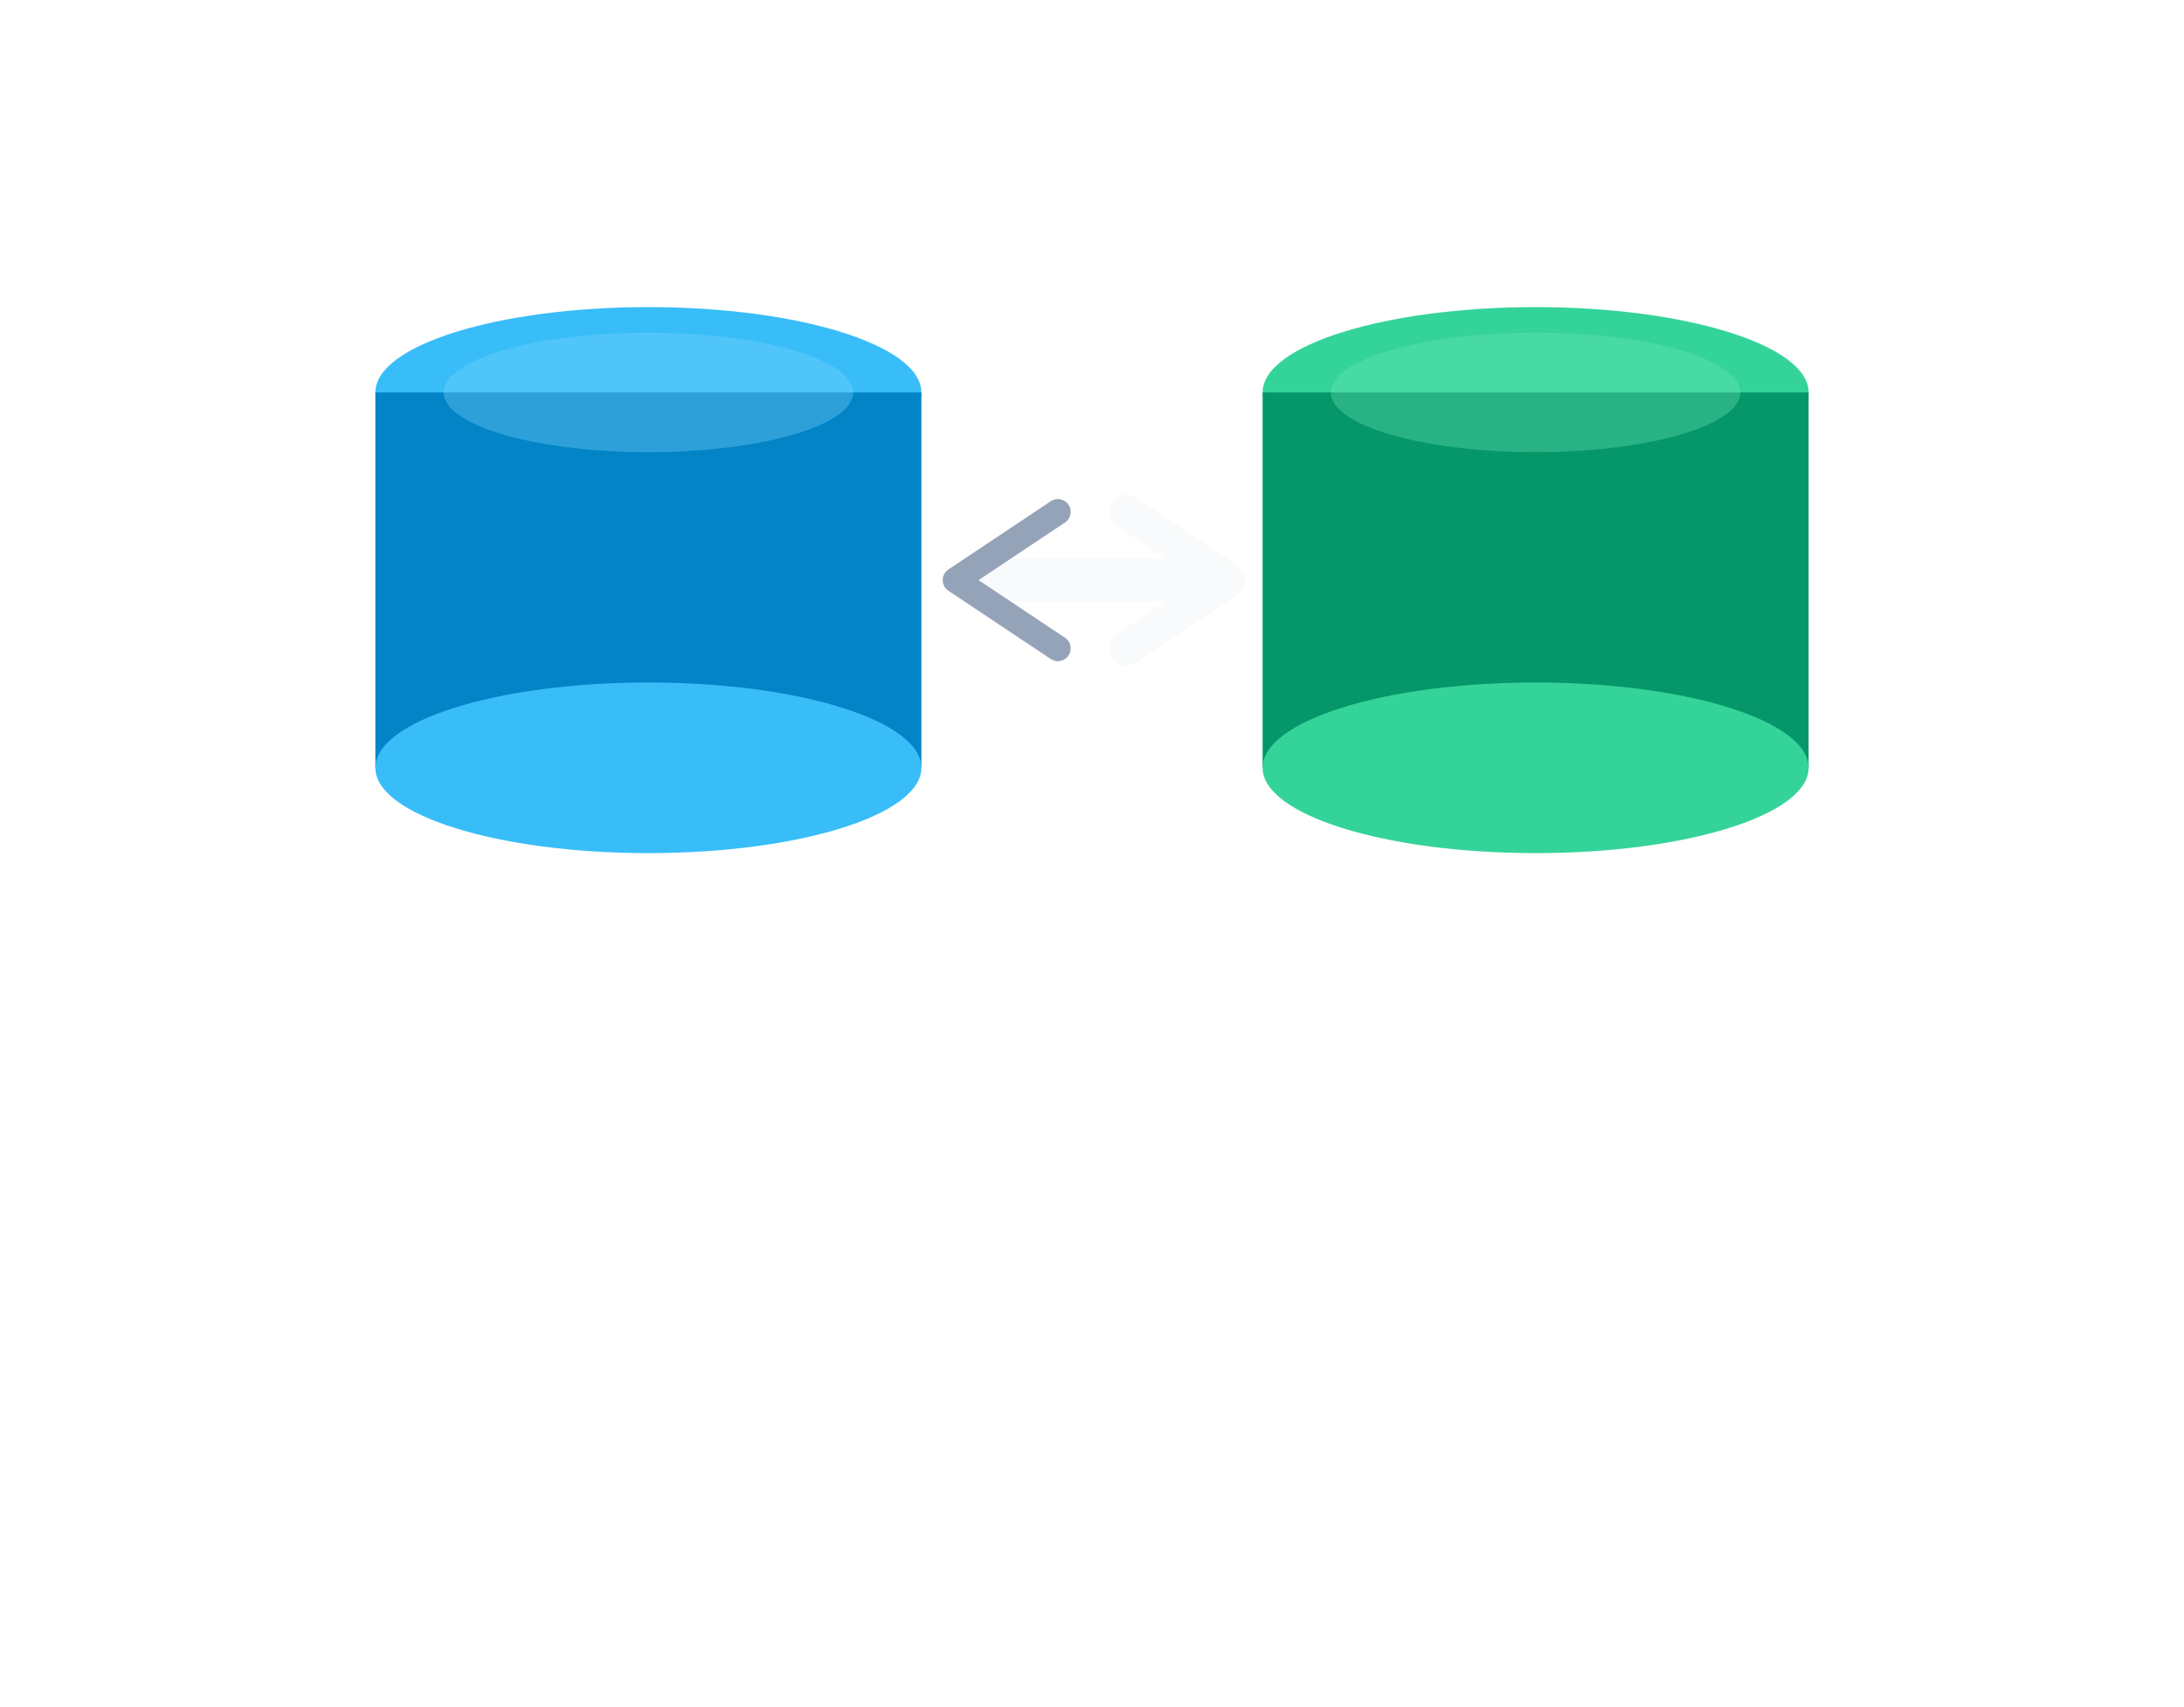
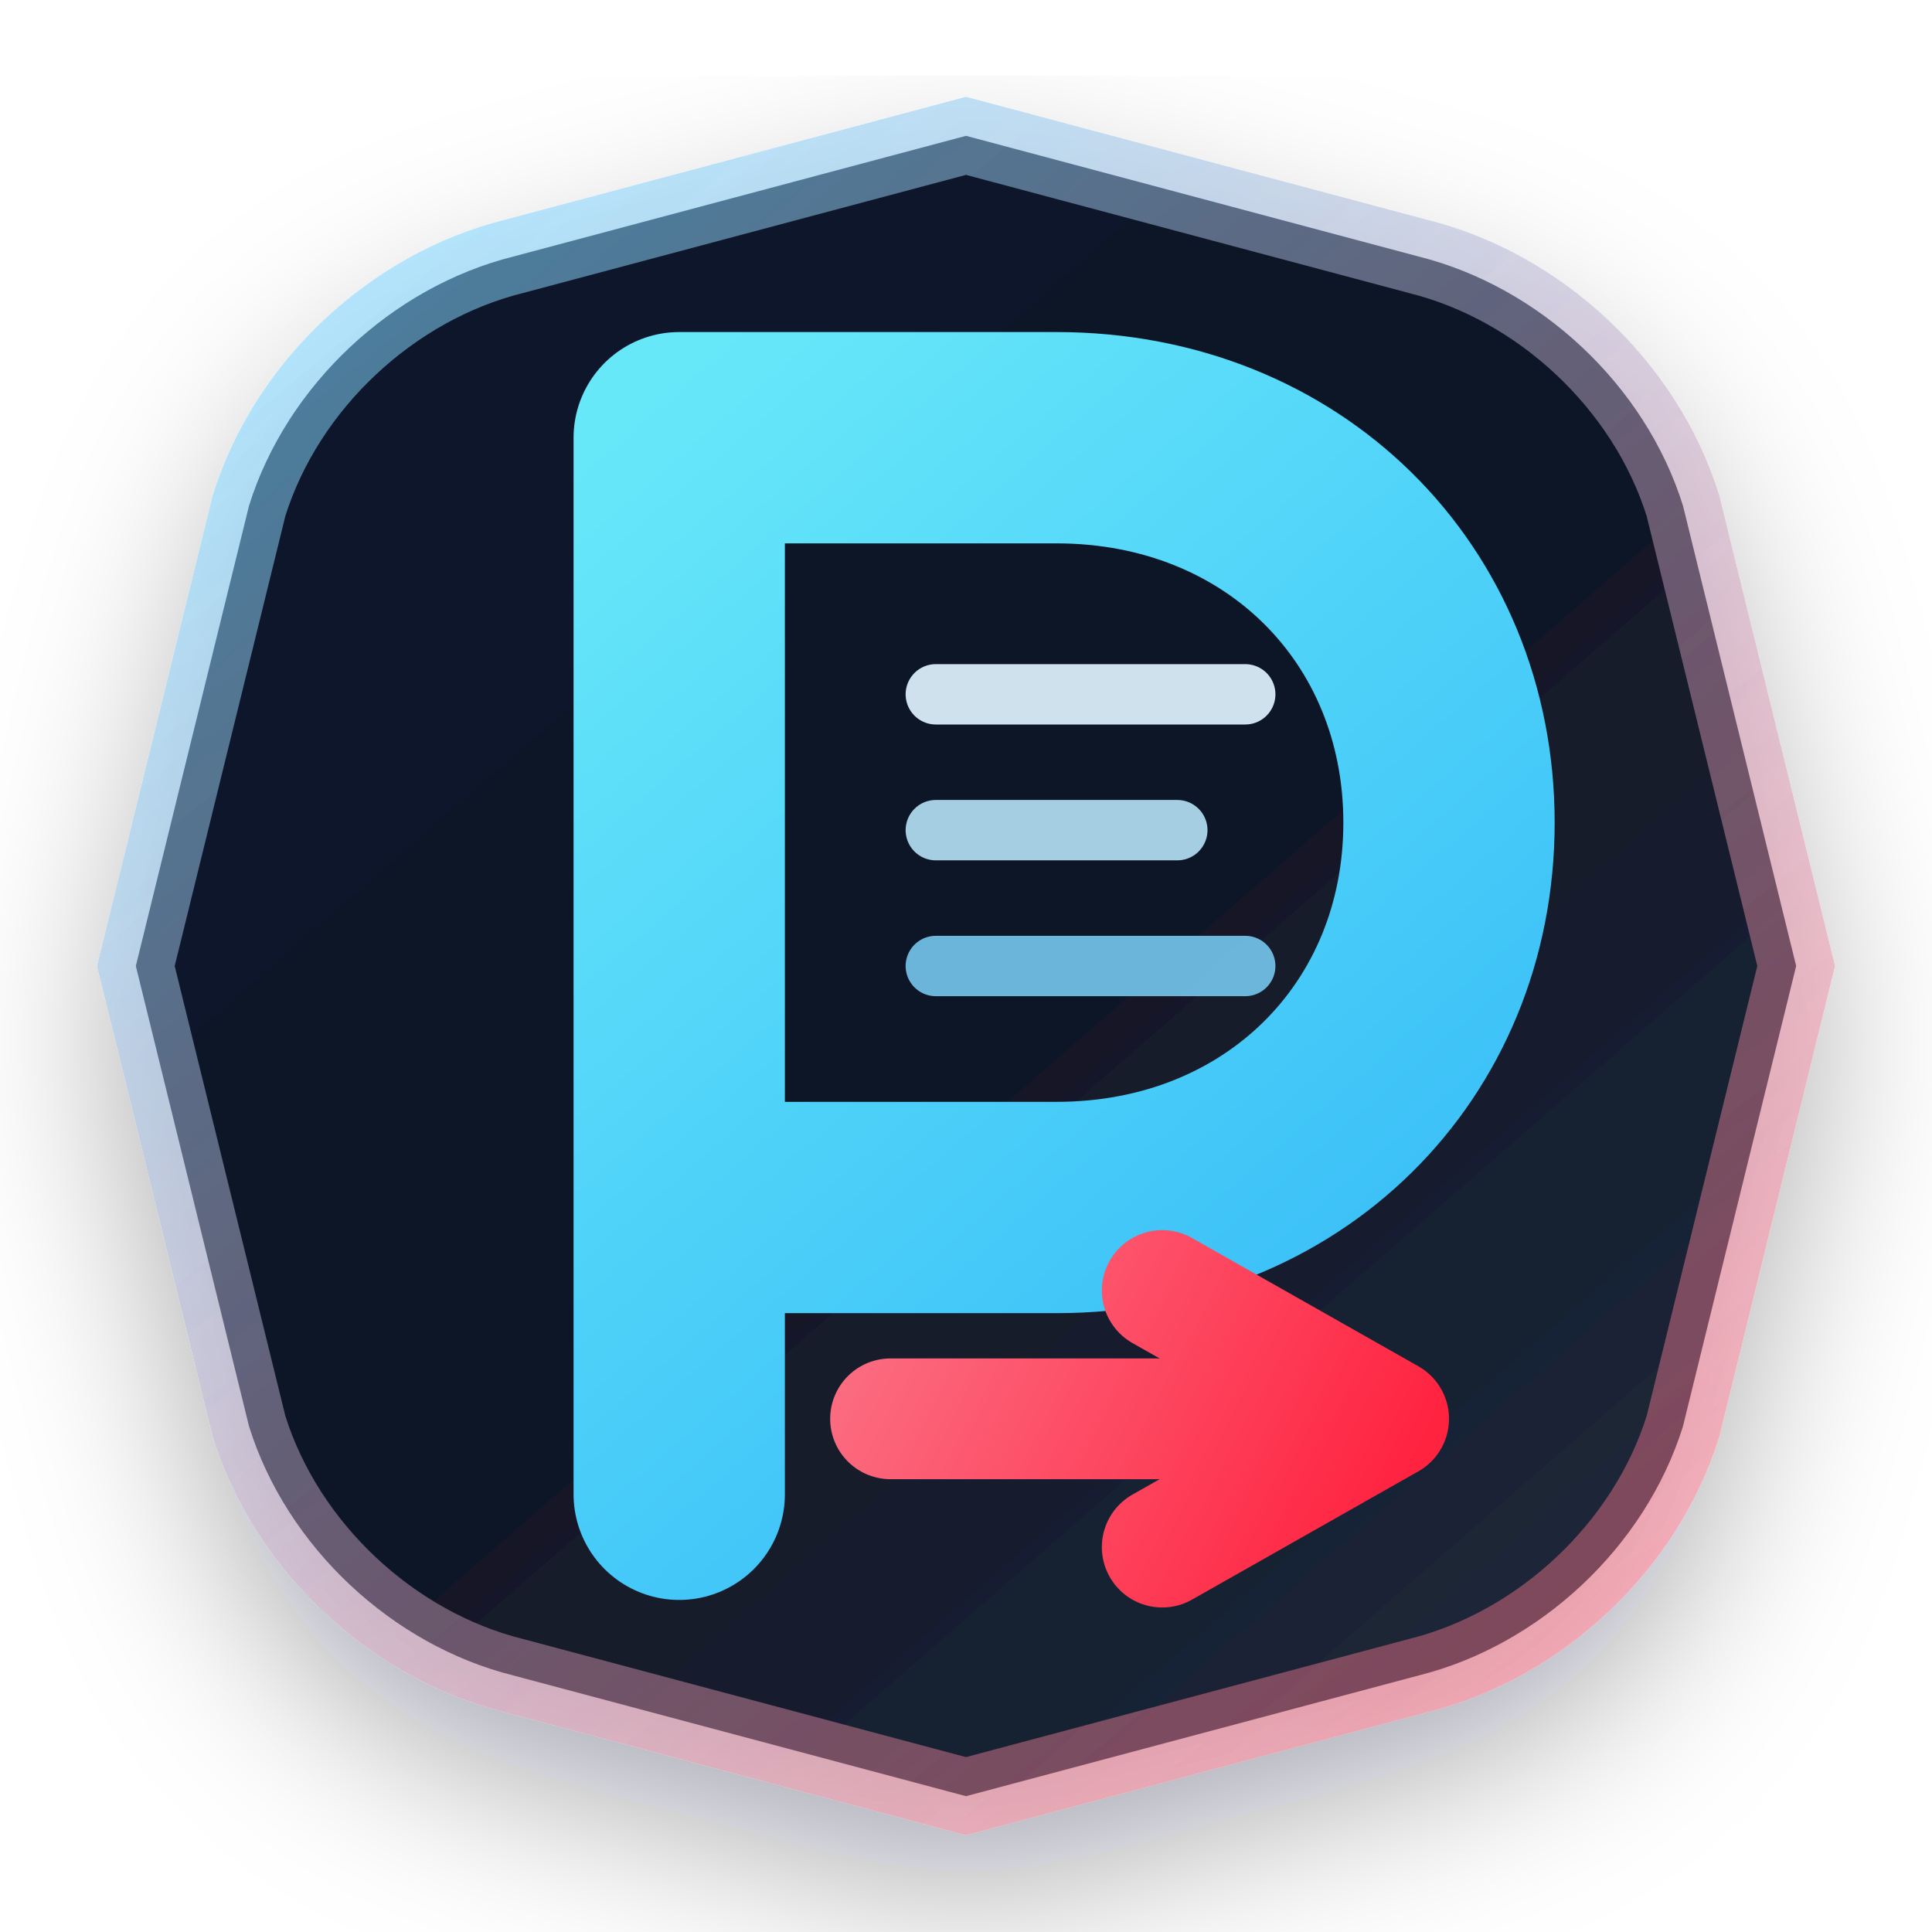
- <svg xmlns="http://www.w3.org/2000/svg" width="256" height="200" viewBox="0 0 256 200" role="img" aria-label="Pebloy logo">
-   <ellipse cx="76" cy="46" rx="32" ry="10" fill="#38bdf8" />
-   <rect x="44" y="46" width="64" height="44" fill="#0284c7" />
-   <ellipse cx="76" cy="90" rx="32" ry="10" fill="#38bdf8" />
-   <ellipse cx="76" cy="46" rx="24" ry="7" fill="#7dd3fc" opacity="0.35" />
-   <ellipse cx="180" cy="46" rx="32" ry="10" fill="#34d399" />
-   <rect x="148" y="46" width="64" height="44" fill="#059669" />
-   <ellipse cx="180" cy="90" rx="32" ry="10" fill="#34d399" />
-   <ellipse cx="180" cy="46" rx="24" ry="7" fill="#6ee7b7" opacity="0.35" />
-   <path d="M114 68 L142 68" stroke="#f8fafc" stroke-width="5" stroke-linecap="round" />
-   <path d="M132 60 L144 68 L132 76" fill="none" stroke="#f8fafc" stroke-width="4" stroke-linecap="round" stroke-linejoin="round" />
-   <path d="M124 60 L112 68 L124 76" fill="none" stroke="#94a3b8" stroke-width="3" stroke-linecap="round" stroke-linejoin="round" />
+ <svg xmlns="http://www.w3.org/2000/svg" width="256" height="256" viewBox="0 0 256 256" role="img" aria-label="Pebloy logo">
+   <defs>
+     <linearGradient id="badgeFill" x1="40" y1="28" x2="214" y2="228" gradientUnits="userSpaceOnUse">
+       <stop offset="0" stop-color="#0f172a" />
+       <stop offset="0.55" stop-color="#111827" />
+       <stop offset="1" stop-color="#1e293b" />
+     </linearGradient>
+     <linearGradient id="badgeStroke" x1="54" y1="36" x2="204" y2="220" gradientUnits="userSpaceOnUse">
+       <stop offset="0" stop-color="#7dd3fc" stop-opacity="0.55" />
+       <stop offset="1" stop-color="#fb7185" stop-opacity="0.45" />
+     </linearGradient>
+     <linearGradient id="pStroke" x1="82" y1="56" x2="188" y2="178" gradientUnits="userSpaceOnUse">
+       <stop offset="0" stop-color="#67e8f9" />
+       <stop offset="1" stop-color="#38bdf8" />
+     </linearGradient>
+     <linearGradient id="arrowStroke" x1="116" y1="164" x2="184" y2="200" gradientUnits="userSpaceOnUse">
+       <stop offset="0" stop-color="#fb7185" />
+       <stop offset="1" stop-color="#ff2340" />
+     </linearGradient>
+     <filter id="softShadow" x="0" y="0" width="256" height="256" filterUnits="userSpaceOnUse">
+       <feDropShadow dx="0" dy="10" stdDeviation="12" flood-color="#020617" flood-opacity="0.35" />
+     </filter>
+   </defs>
+   <path d="M128 18L188 34C204 38 218 51 223 67L238 128L223 189C218 205 204 218 188 222L128 238L68 222C52 218 38 205 33 189L18 128L33 67C38 51 52 38 68 34L128 18Z" fill="url(#badgeFill)" stroke="url(#badgeStroke)" stroke-width="10" filter="url(#softShadow)" />
+   <path d="M90 58V198M90 58H140C170 58 192 80 192 109C192 138 170 160 140 160H90" fill="none" stroke="url(#pStroke)" stroke-width="28" stroke-linecap="round" stroke-linejoin="round" />
+   <path d="M124 92H165" stroke="#e0f2fe" stroke-width="8" stroke-linecap="round" opacity="0.92" />
+   <path d="M124 110H156" stroke="#bae6fd" stroke-width="8" stroke-linecap="round" opacity="0.88" />
+   <path d="M124 128H165" stroke="#7dd3fc" stroke-width="8" stroke-linecap="round" opacity="0.84" />
+   <path d="M118 188H168" stroke="url(#arrowStroke)" stroke-width="16" stroke-linecap="round" />
+   <path d="M154 171L184 188L154 205" fill="none" stroke="url(#arrowStroke)" stroke-width="16" stroke-linecap="round" stroke-linejoin="round" />
</svg>
